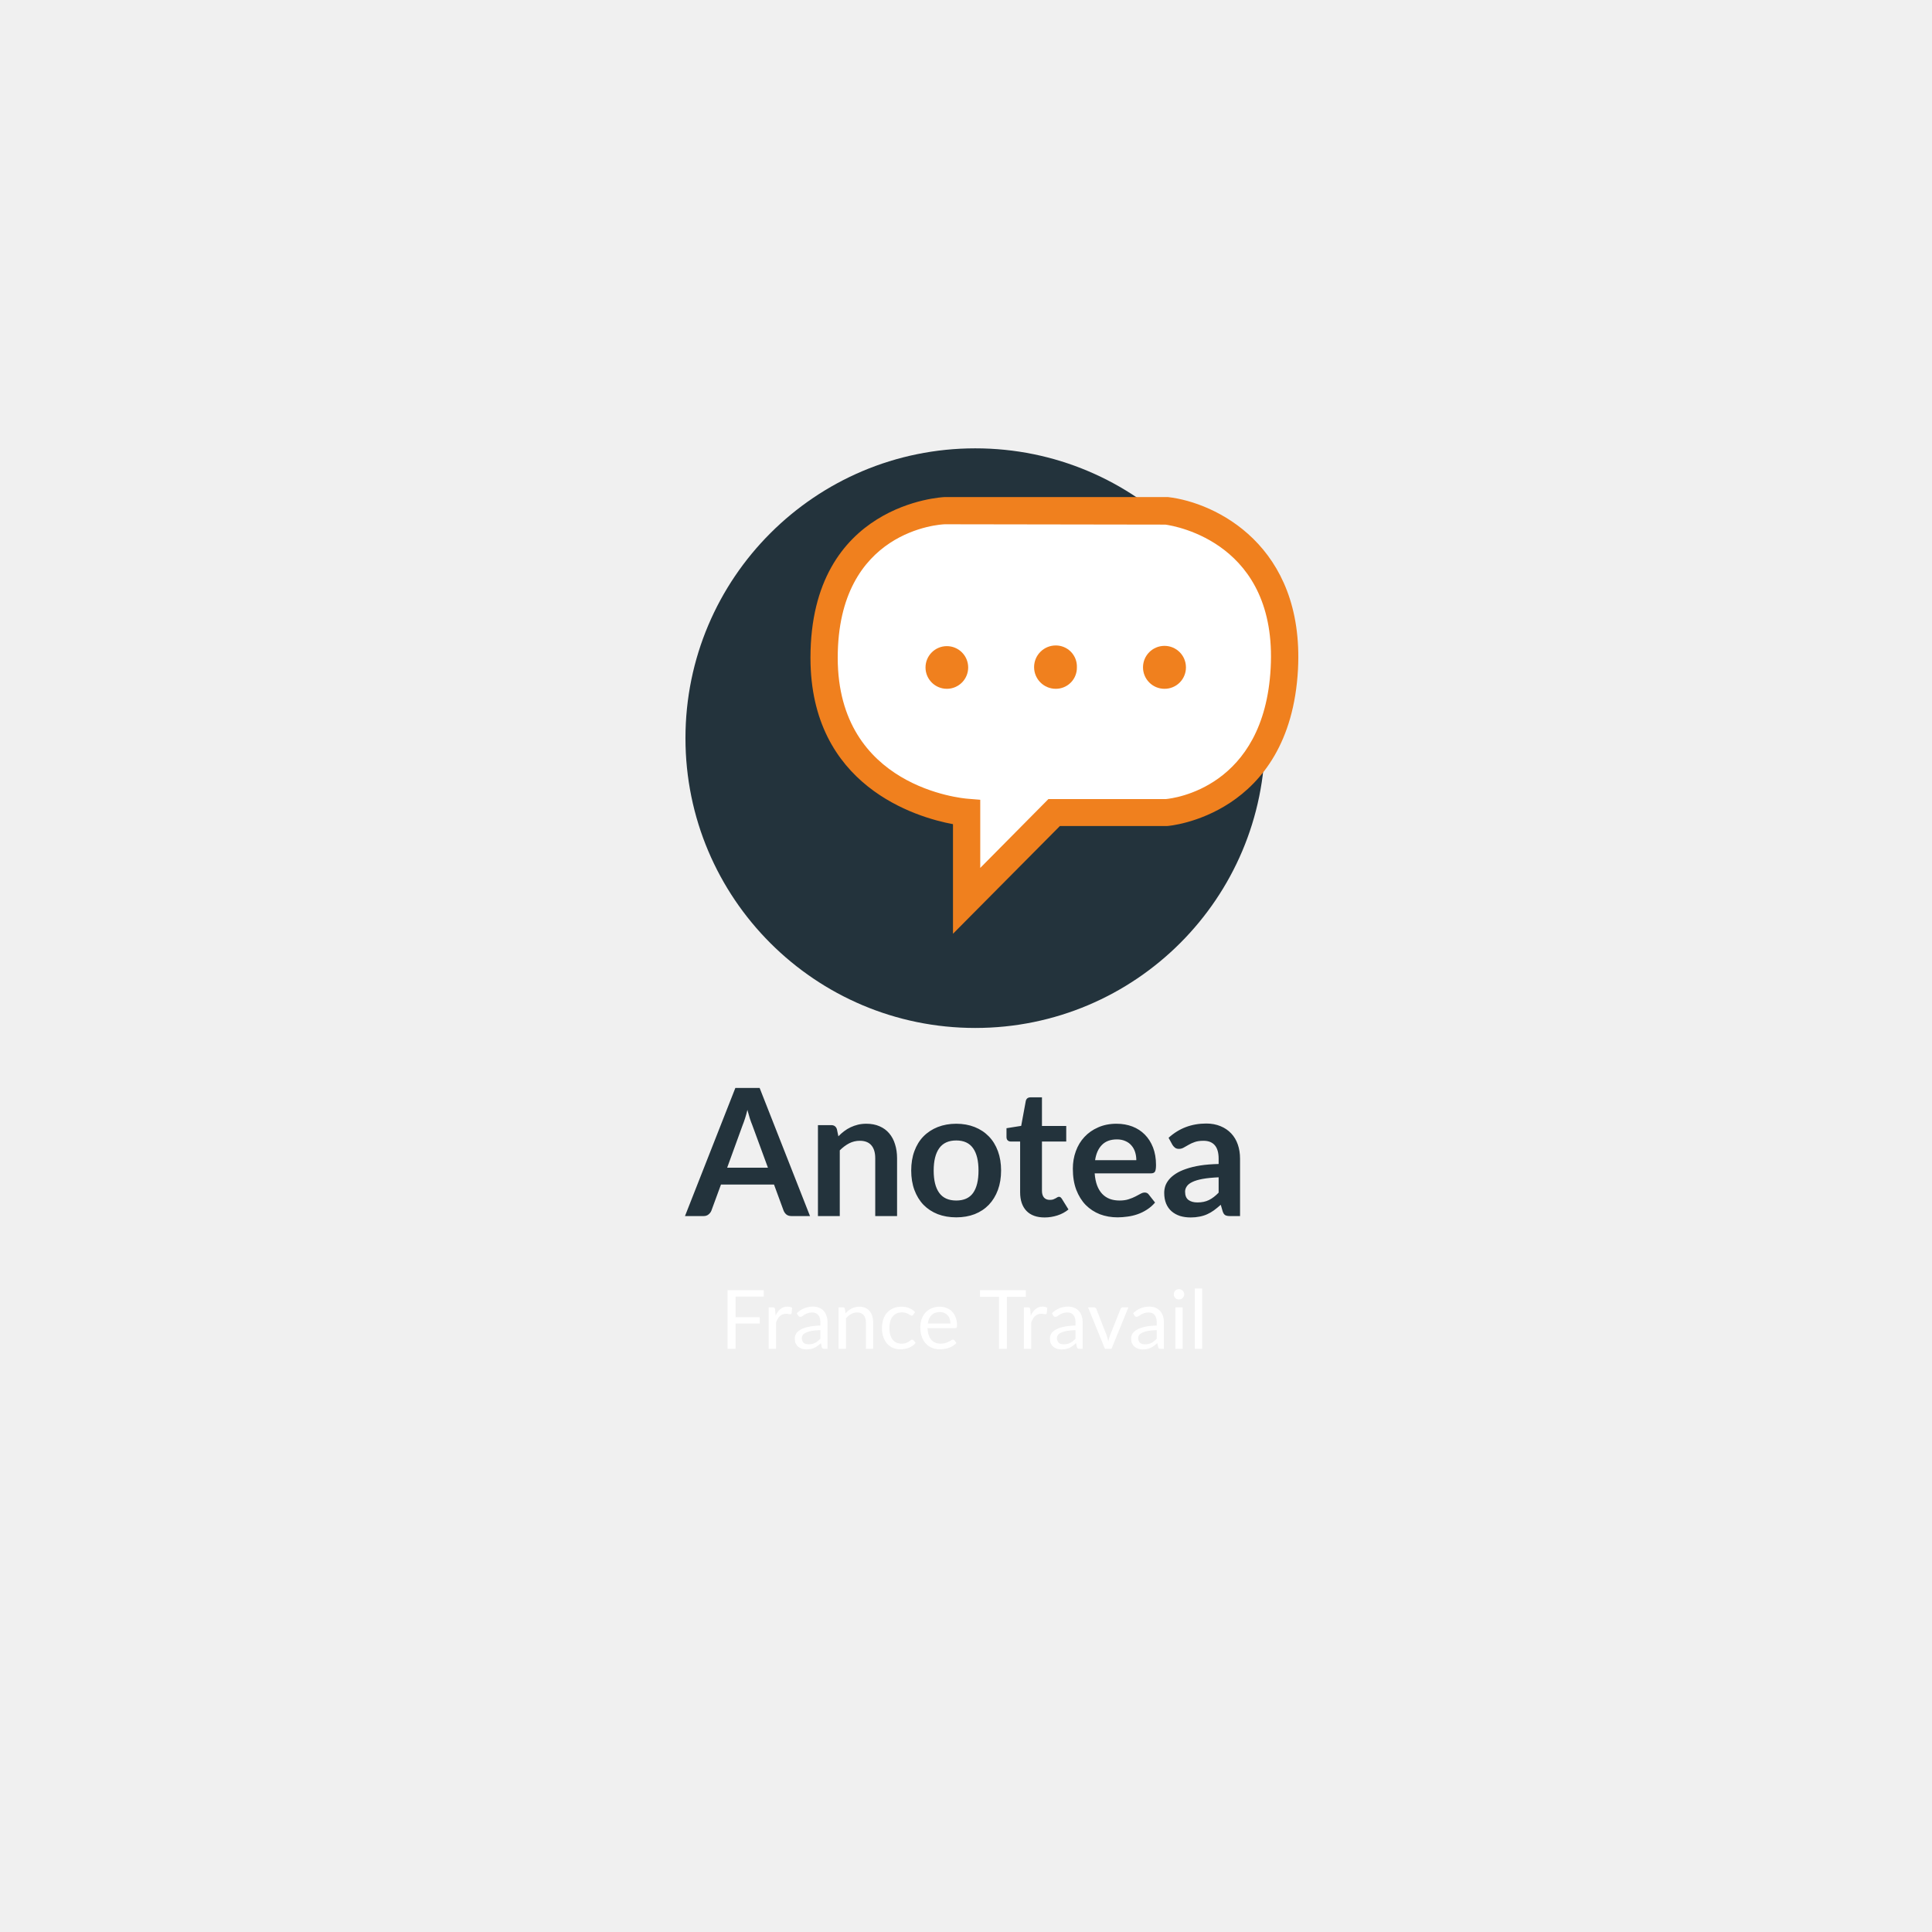
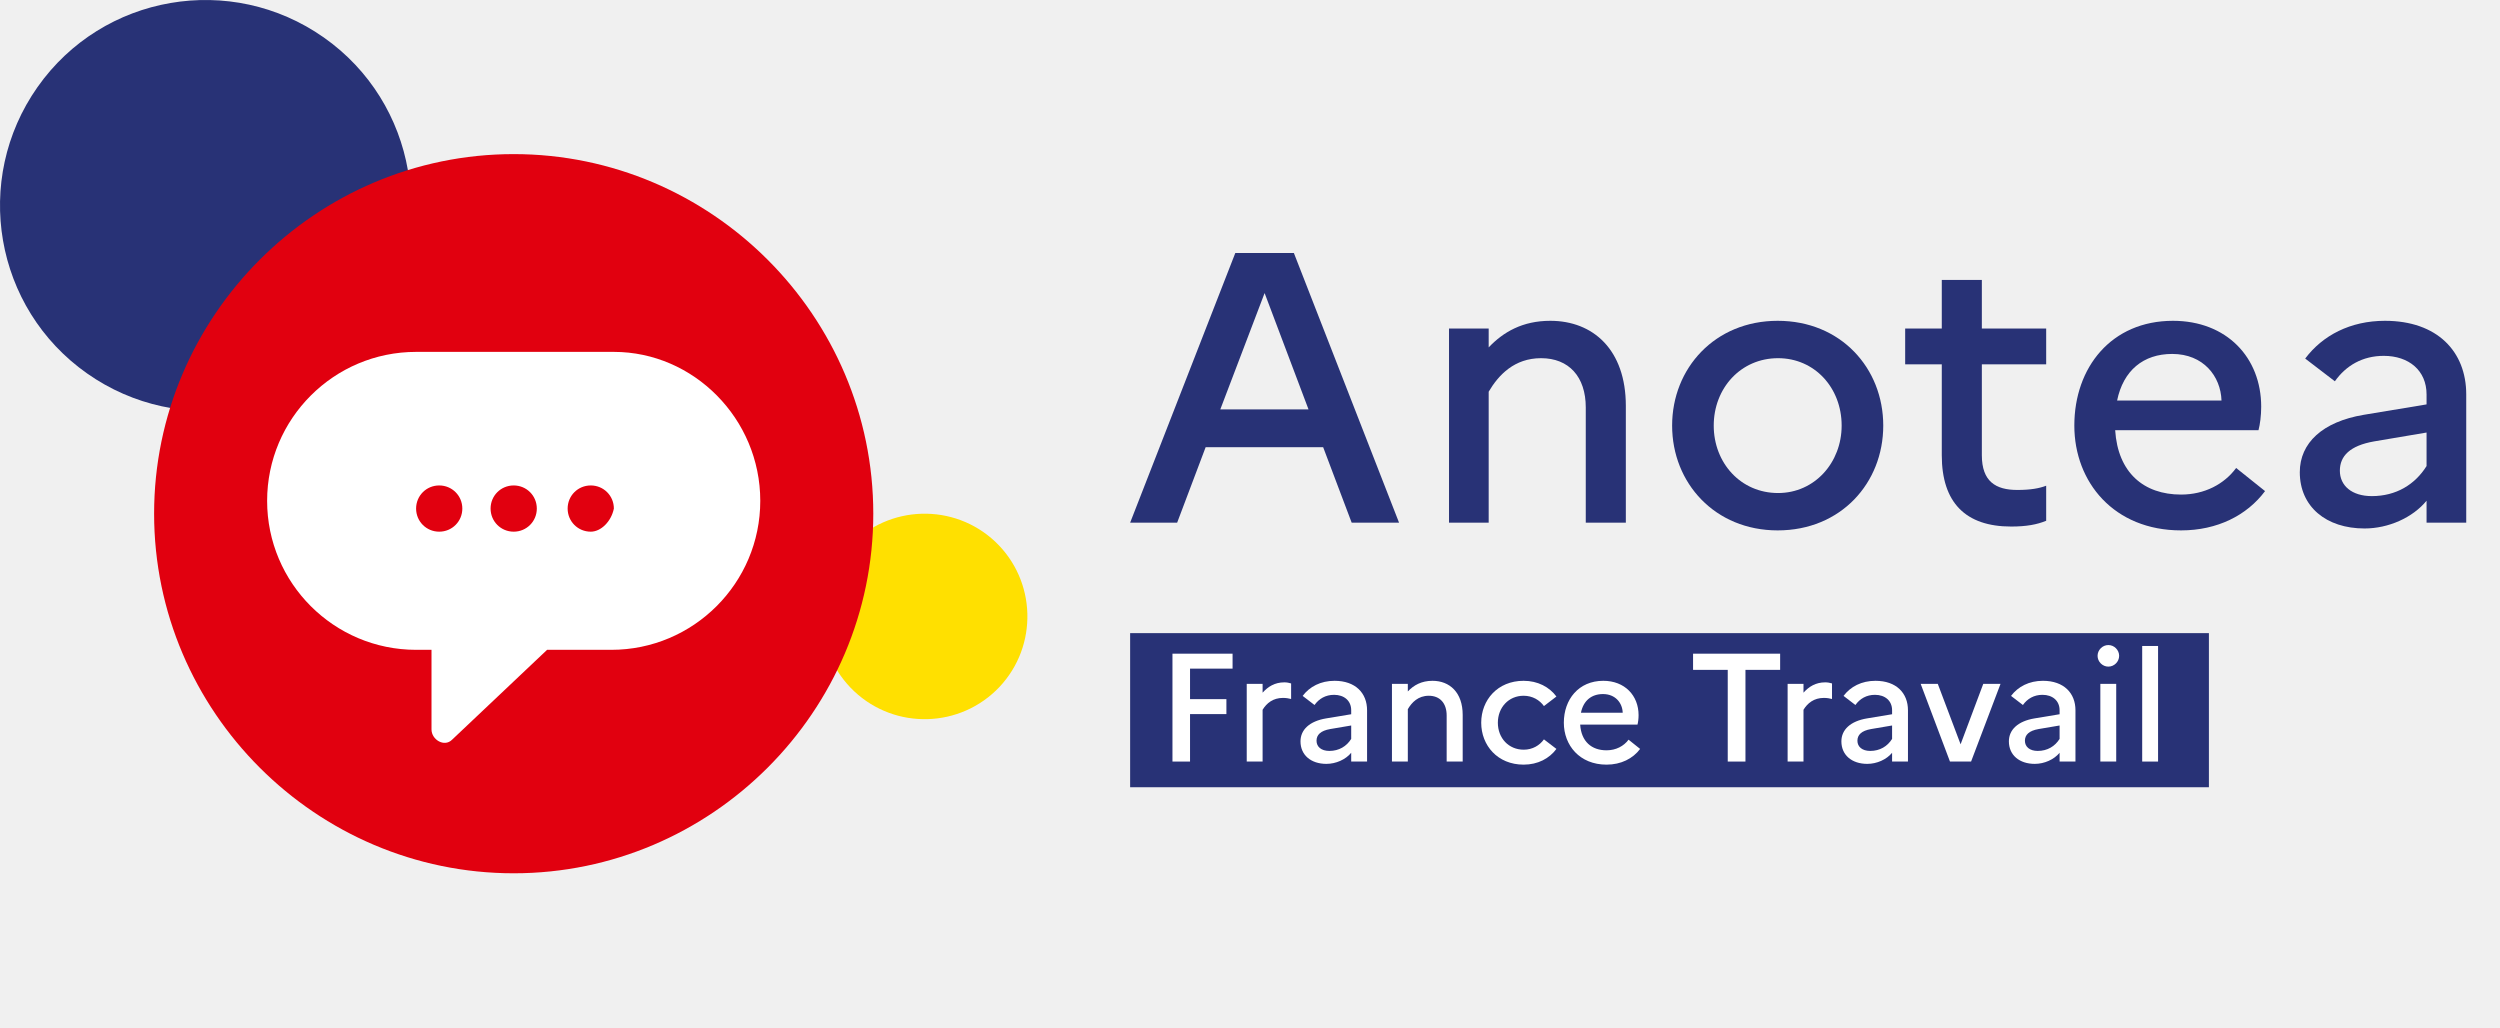
- <svg xmlns="http://www.w3.org/2000/svg" id="Calque_1" data-name="Calque 1" viewBox="0 0 283.46 283.46" version="1.1">
-   <defs id="defs4">
-     <style id="style2">.cls-1{font-size:26px;font-family:Lato-Bold, Lato;font-weight:700;letter-spacing:-0.01em;}.cls-1,.cls-7{fill:#23333c;}.cls-2{fill:#f0801e;}.cls-3{font-size:12px;font-family:Lato-Regular, Lato;}.cls-3,.cls-8{fill:#fff;}.cls-4{letter-spacing:-0.01em;}.cls-5{letter-spacing:-0.01em;}.cls-6{letter-spacing:0em;}</style>
+ <svg xmlns="http://www.w3.org/2000/svg" width="146" height="60" viewBox="0 0 146 60" fill="none">
+   <g clip-path="url(#clip0_26_1767)">
+     <path d="M66 30.525L72.142 14.775H75.562L81.705 30.525H78.938L77.272 26.115H70.41L68.745 30.525H66ZM71.265 23.91H76.418L73.853 17.115L71.265 23.91Z" fill="#283276" />
+     <path d="M84.622 30.525V19.185H86.939V20.288C87.794 19.387 88.919 18.735 90.539 18.735C93.037 18.735 94.949 20.422 94.949 23.707V30.525H92.609V23.797C92.609 21.997 91.619 20.918 89.999 20.918C88.447 20.918 87.524 21.885 86.939 22.875V30.525H84.622Z" fill="#283276" />
+     <path d="M103.817 18.735C107.507 18.735 109.982 21.503 109.982 24.855C109.982 28.207 107.507 30.975 103.817 30.975C100.15 30.975 97.652 28.207 97.652 24.855C97.652 21.503 100.15 18.735 103.817 18.735ZM103.84 28.793C105.977 28.793 107.552 27.015 107.552 24.855C107.552 22.65 105.977 20.918 103.84 20.918C101.657 20.918 100.082 22.672 100.082 24.855C100.082 27.038 101.657 28.793 103.84 28.793Z" fill="#283276" />
+     <path d="M113.4 26.587V21.277H111.262V19.185H113.4V16.35H115.74V19.185H119.497V21.277H115.74V26.587C115.74 28.117 116.55 28.613 117.81 28.613C118.575 28.613 119.092 28.523 119.497 28.365V30.413C118.957 30.637 118.327 30.75 117.45 30.75C114.795 30.75 113.4 29.355 113.4 26.587Z" fill="#283276" />
+     <path d="M132.279 28.68C131.221 30.098 129.489 30.975 127.374 30.975C123.459 30.975 121.141 28.163 121.141 24.855C121.141 21.457 123.301 18.735 126.901 18.735C130.029 18.735 132.054 20.872 132.054 23.753C132.054 24.27 131.986 24.788 131.896 25.125H123.526C123.684 27.6 125.191 28.883 127.374 28.883C128.746 28.883 129.894 28.275 130.591 27.33L132.279 28.68ZM126.856 20.67C125.169 20.67 123.999 21.637 123.639 23.392H129.736C129.691 21.975 128.679 20.67 126.856 20.67Z" fill="#283276" />
+     <path d="M138.088 30.863C135.838 30.863 134.308 29.58 134.308 27.578C134.308 25.867 135.636 24.63 138.043 24.225L141.711 23.617V23.032C141.711 21.637 140.676 20.782 139.213 20.782C137.976 20.782 137.008 21.345 136.356 22.267L134.623 20.94C135.636 19.59 137.256 18.735 139.281 18.735C142.341 18.735 144.028 20.535 144.028 23.032V30.525H141.711V29.242C140.901 30.233 139.483 30.863 138.088 30.863ZM136.648 27.488C136.648 28.365 137.346 28.973 138.516 28.973C139.933 28.973 141.036 28.297 141.711 27.218V25.26L138.651 25.777C137.233 26.025 136.648 26.633 136.648 27.488Z" fill="#283276" />
+     <rect x="66" y="36.975" width="63" height="9" fill="#283276" />
+     <path d="M68.472 44.475V38.175H71.982V39.048H69.498V40.83H71.622V41.703H69.498V44.475H68.472Z" fill="white" />
+     <path d="M72.809 44.475V39.939H73.736V40.452C74.051 40.101 74.447 39.849 75.005 39.849C75.149 39.849 75.284 39.876 75.401 39.912V40.821C75.257 40.785 75.113 40.758 74.924 40.758C74.348 40.758 73.97 41.064 73.736 41.451V44.475H72.809Z" fill="white" />
+     <path d="M77.461 44.61C76.561 44.61 75.949 44.097 75.949 43.296C75.949 42.612 76.48 42.117 77.443 41.955L78.91 41.712V41.478C78.91 40.92 78.496 40.578 77.911 40.578C77.416 40.578 77.029 40.803 76.768 41.172L76.075 40.641C76.48 40.101 77.128 39.759 77.938 39.759C79.162 39.759 79.837 40.479 79.837 41.478V44.475H78.91V43.962C78.586 44.358 78.019 44.61 77.461 44.61ZM76.885 43.26C76.885 43.611 77.164 43.854 77.632 43.854C78.199 43.854 78.64 43.584 78.91 43.152V42.369L77.686 42.576C77.119 42.675 76.885 42.918 76.885 43.26Z" fill="white" />
+     <path d="M81.29 44.475V39.939H82.217V40.38C82.559 40.02 83.009 39.759 83.657 39.759C84.656 39.759 85.421 40.434 85.421 41.748V44.475H84.485V41.784C84.485 41.064 84.089 40.632 83.441 40.632C82.82 40.632 82.451 41.019 82.217 41.415V44.475H81.29Z" fill="white" />
+     <path d="M88.987 43.782C89.5 43.782 89.914 43.53 90.166 43.179L90.895 43.737C90.481 44.295 89.815 44.655 88.978 44.655C87.457 44.655 86.503 43.53 86.503 42.207C86.503 40.884 87.457 39.759 88.978 39.759C89.806 39.759 90.481 40.119 90.895 40.677L90.166 41.235C89.914 40.884 89.5 40.632 88.978 40.632C88.105 40.632 87.475 41.316 87.475 42.207C87.475 43.107 88.105 43.782 88.987 43.782Z" fill="white" />
+     <path d="M95.783 43.737C95.36 44.304 94.667 44.655 93.821 44.655C92.255 44.655 91.328 43.53 91.328 42.207C91.328 40.848 92.192 39.759 93.632 39.759C94.883 39.759 95.693 40.614 95.693 41.766C95.693 41.973 95.666 42.18 95.63 42.315H92.282C92.345 43.305 92.948 43.818 93.821 43.818C94.37 43.818 94.829 43.575 95.108 43.197L95.783 43.737ZM93.614 40.533C92.939 40.533 92.471 40.92 92.327 41.622H94.766C94.748 41.055 94.343 40.533 93.614 40.533Z" fill="white" />
+     <path d="M98.875 39.12V38.175H103.96V39.12H101.935V44.475H100.9V39.12H98.875Z" fill="white" />
+     <path d="M104.397 44.475V39.939H105.324V40.452C105.639 40.101 106.035 39.849 106.593 39.849C106.737 39.849 106.872 39.876 106.989 39.912V40.821C106.845 40.785 106.701 40.758 106.512 40.758C105.936 40.758 105.558 41.064 105.324 41.451V44.475H104.397Z" fill="white" />
+     <path d="M109.049 44.61C108.149 44.61 107.537 44.097 107.537 43.296C107.537 42.612 108.068 42.117 109.031 41.955L110.498 41.712V41.478C110.498 40.92 110.084 40.578 109.499 40.578C109.004 40.578 108.617 40.803 108.356 41.172L107.663 40.641C108.068 40.101 108.716 39.759 109.526 39.759C110.75 39.759 111.425 40.479 111.425 41.478V44.475H110.498V43.962C110.174 44.358 109.607 44.61 109.049 44.61ZM108.473 43.26C108.473 43.611 108.752 43.854 109.22 43.854C109.787 43.854 110.228 43.584 110.498 43.152V42.369L109.274 42.576C108.707 42.675 108.473 42.918 108.473 43.26Z" fill="white" />
+     <path d="M112.168 39.939H113.167L114.499 43.467L115.822 39.939H116.83L115.111 44.475H113.878L112.168 39.939Z" fill="white" />
+     <path d="M118.831 44.61C117.931 44.61 117.319 44.097 117.319 43.296C117.319 42.612 117.85 42.117 118.813 41.955L120.28 41.712V41.478C120.28 40.92 119.866 40.578 119.281 40.578C118.786 40.578 118.399 40.803 118.138 41.172L117.445 40.641C117.85 40.101 118.498 39.759 119.308 39.759C120.532 39.759 121.207 40.479 121.207 41.478V44.475H120.28V43.962C119.956 44.358 119.389 44.61 118.831 44.61ZM118.255 43.26C118.255 43.611 118.534 43.854 119.002 43.854C119.569 43.854 120.01 43.584 120.28 43.152V42.369L119.056 42.576C118.489 42.675 118.255 42.918 118.255 43.26Z" fill="white" />
+     <path d="M123.128 38.931C122.786 38.931 122.498 38.643 122.498 38.301C122.498 37.959 122.786 37.671 123.128 37.671C123.47 37.671 123.758 37.959 123.758 38.301C123.758 38.643 123.47 38.931 123.128 38.931ZM122.66 44.475V39.939H123.587V44.475H122.66Z" fill="white" />
+     <path d="M125.104 44.475V37.725H126.031V44.475H125.104Z" fill="white" />
+     <path d="M21.809 18.914C17.995 24.333 10.505 25.622 5.086 21.809C-0.333 17.995 -1.622 10.505 2.191 5.086C6.005 -0.333 13.495 -1.622 18.914 2.191C24.333 6.005 25.622 13.495 21.809 18.914Z" fill="#283276" />
+     <path d="M58.37 40.117C56.092 42.528 52.294 42.636 49.883 40.37C47.472 38.092 47.364 34.294 49.63 31.883C51.908 29.472 55.706 29.364 58.117 31.63C60.528 33.908 60.636 37.706 58.37 40.117Z" fill="#FFE000" />
+     <path d="M51 30C51 41.55 41.55 51 30 51C18.45 51 9 41.55 9 30C9 18.45 18.45 9 30 9C41.55 9 51 18.45 51 30Z" fill="#E1000F" />
+     <path d="M35.85 20.55H24.3C19.5 20.55 15.6 24.45 15.6 29.25C15.6 34.05 19.5 37.95 24.3 37.95H25.2V42.6C25.2 43.2 25.95 43.65 26.4 43.2L31.95 37.95H35.7C40.5 37.95 44.4 34.05 44.4 29.25C44.4 24.45 40.5 20.55 35.85 20.55ZM25.65 31.05C24.9 31.05 24.3 30.45 24.3 29.7C24.3 28.95 24.9 28.35 25.65 28.35C26.4 28.35 27 28.95 27 29.7C27 30.45 26.4 31.05 25.65 31.05ZM30 31.05C29.25 31.05 28.65 30.45 28.65 29.7C28.65 28.95 29.25 28.35 30 28.35C30.75 28.35 31.35 28.95 31.35 29.7C31.35 30.45 30.75 31.05 30 31.05ZM34.5 31.05C33.75 31.05 33.15 30.45 33.15 29.7C33.15 28.95 33.75 28.35 34.5 28.35C35.25 28.35 35.85 28.95 35.85 29.7C35.7 30.45 35.1 31.05 34.5 31.05Z" fill="white" />
+   </g>
+   <defs>
+     <clipPath id="clip0_26_1767">
+       <rect width="145.5" height="60" fill="white" />
+     </clipPath>
  </defs>
-   <text class="cls-1" transform="translate(100.64 178.42)" id="text8">Anotea</text>
-   <g id="g202" transform="matrix(1.001728,0,0,1,-8.191035,0)">
-     <rect class="cls-2" x="110.582" y="186.16" width="76backend/src/http/site/static/images/logo.svg" height="15.31" id="rect10" style="stroke-width:1.162" />
-     <text class="cls-3" transform="translate(113.65,197.89)" id="text20">France Travail</text>
-   </g>
-   <path class="cls-7" d="M185.61,108.3a42.52,42.52,0,1,1-42.52-42.52,42.51,42.51,0,0,1,42.52,42.52" id="path22" />
-   <path class="cls-8" d="M141.82,132.16v-13s-20.91-1.62-20.91-22.68,17.73-21.59,17.73-21.59h32.5S189.57,77,188.44,98.1c-1.07,20-17.3,21.1-17.3,21.1H154.68Z" id="path24" />
-   <path class="cls-2" d="M139.82,137V120.92c-5.42-1-20.91-5.62-20.91-24.4,0-22.73,19.47-23.58,19.67-23.59h32.79c7,.8,20,7.11,19.07,25.26-1.15,21.55-19,23-19.17,23H155.51Zm-1.18-60.08c-.58,0-15.73.81-15.73,19.59,0,19,18.29,20.62,19.07,20.68l1.84.15v10l10-10.1h17.22c1.1-.1,14.45-1.65,15.39-19.21,1-18.3-13.91-20.85-15.44-21.06Z" id="path26" />
-   <path class="cls-2" d="M158,97.9a3.09,3.09,0,0,0-3.1-3.2,3.18,3.18,0,0,0,0,6.36A3.09,3.09,0,0,0,158,97.9" id="path28" />
-   <path class="cls-2" d="M142.05,97.9a3.13,3.13,0,1,0-3.11,3.16,3.13,3.13,0,0,0,3.11-3.16" id="path30" />
-   <path class="cls-2" d="M174,97.9a3.15,3.15,0,1,0-3.15,3.16A3.13,3.13,0,0,0,174,97.9" id="path32" />
</svg>
